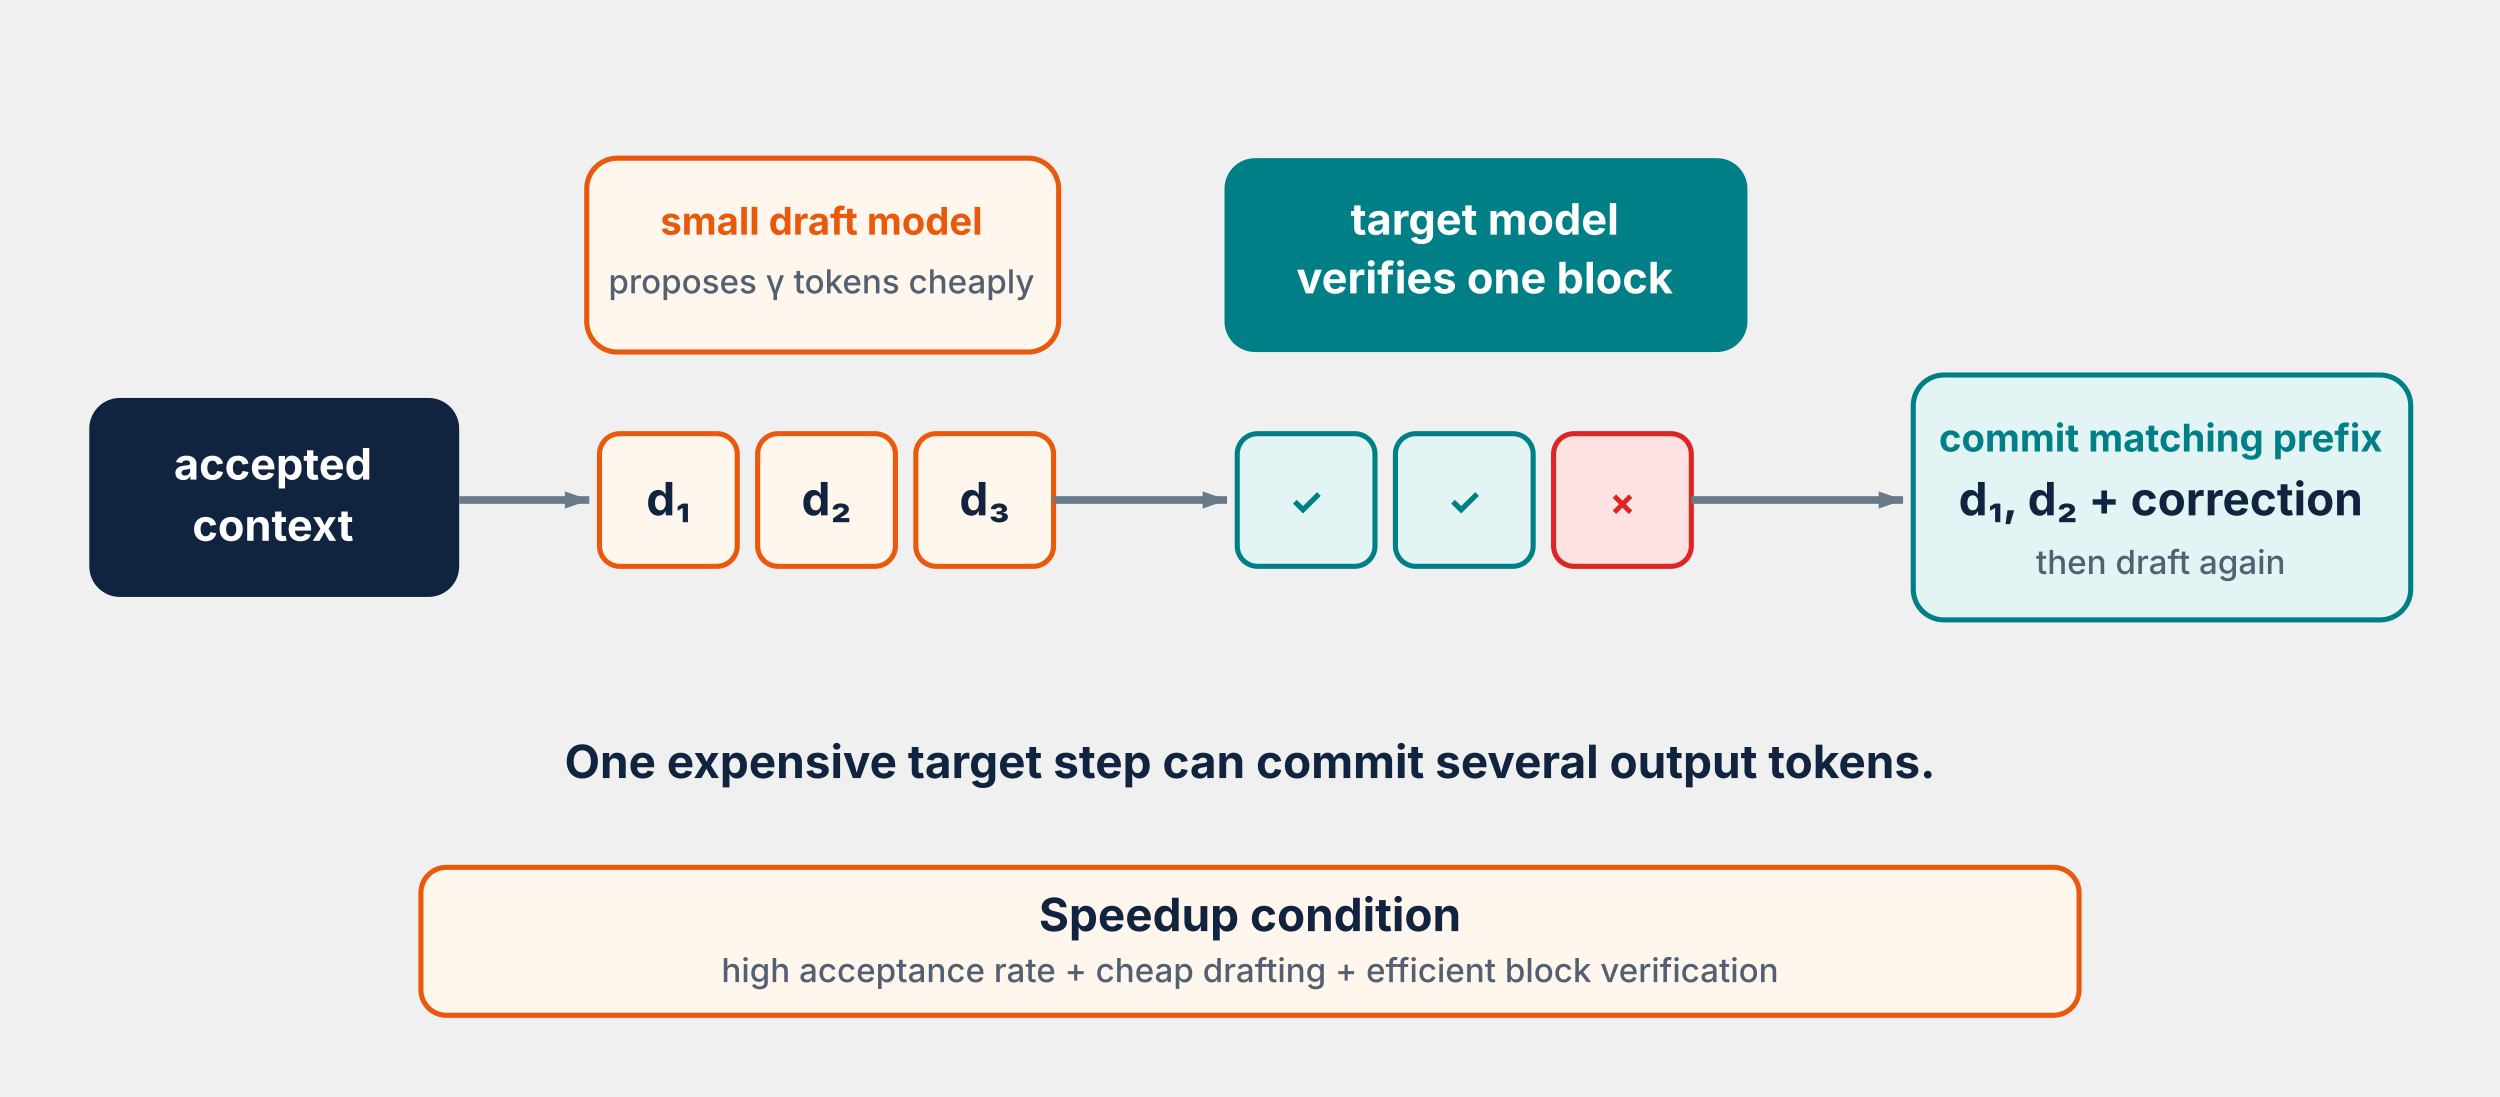
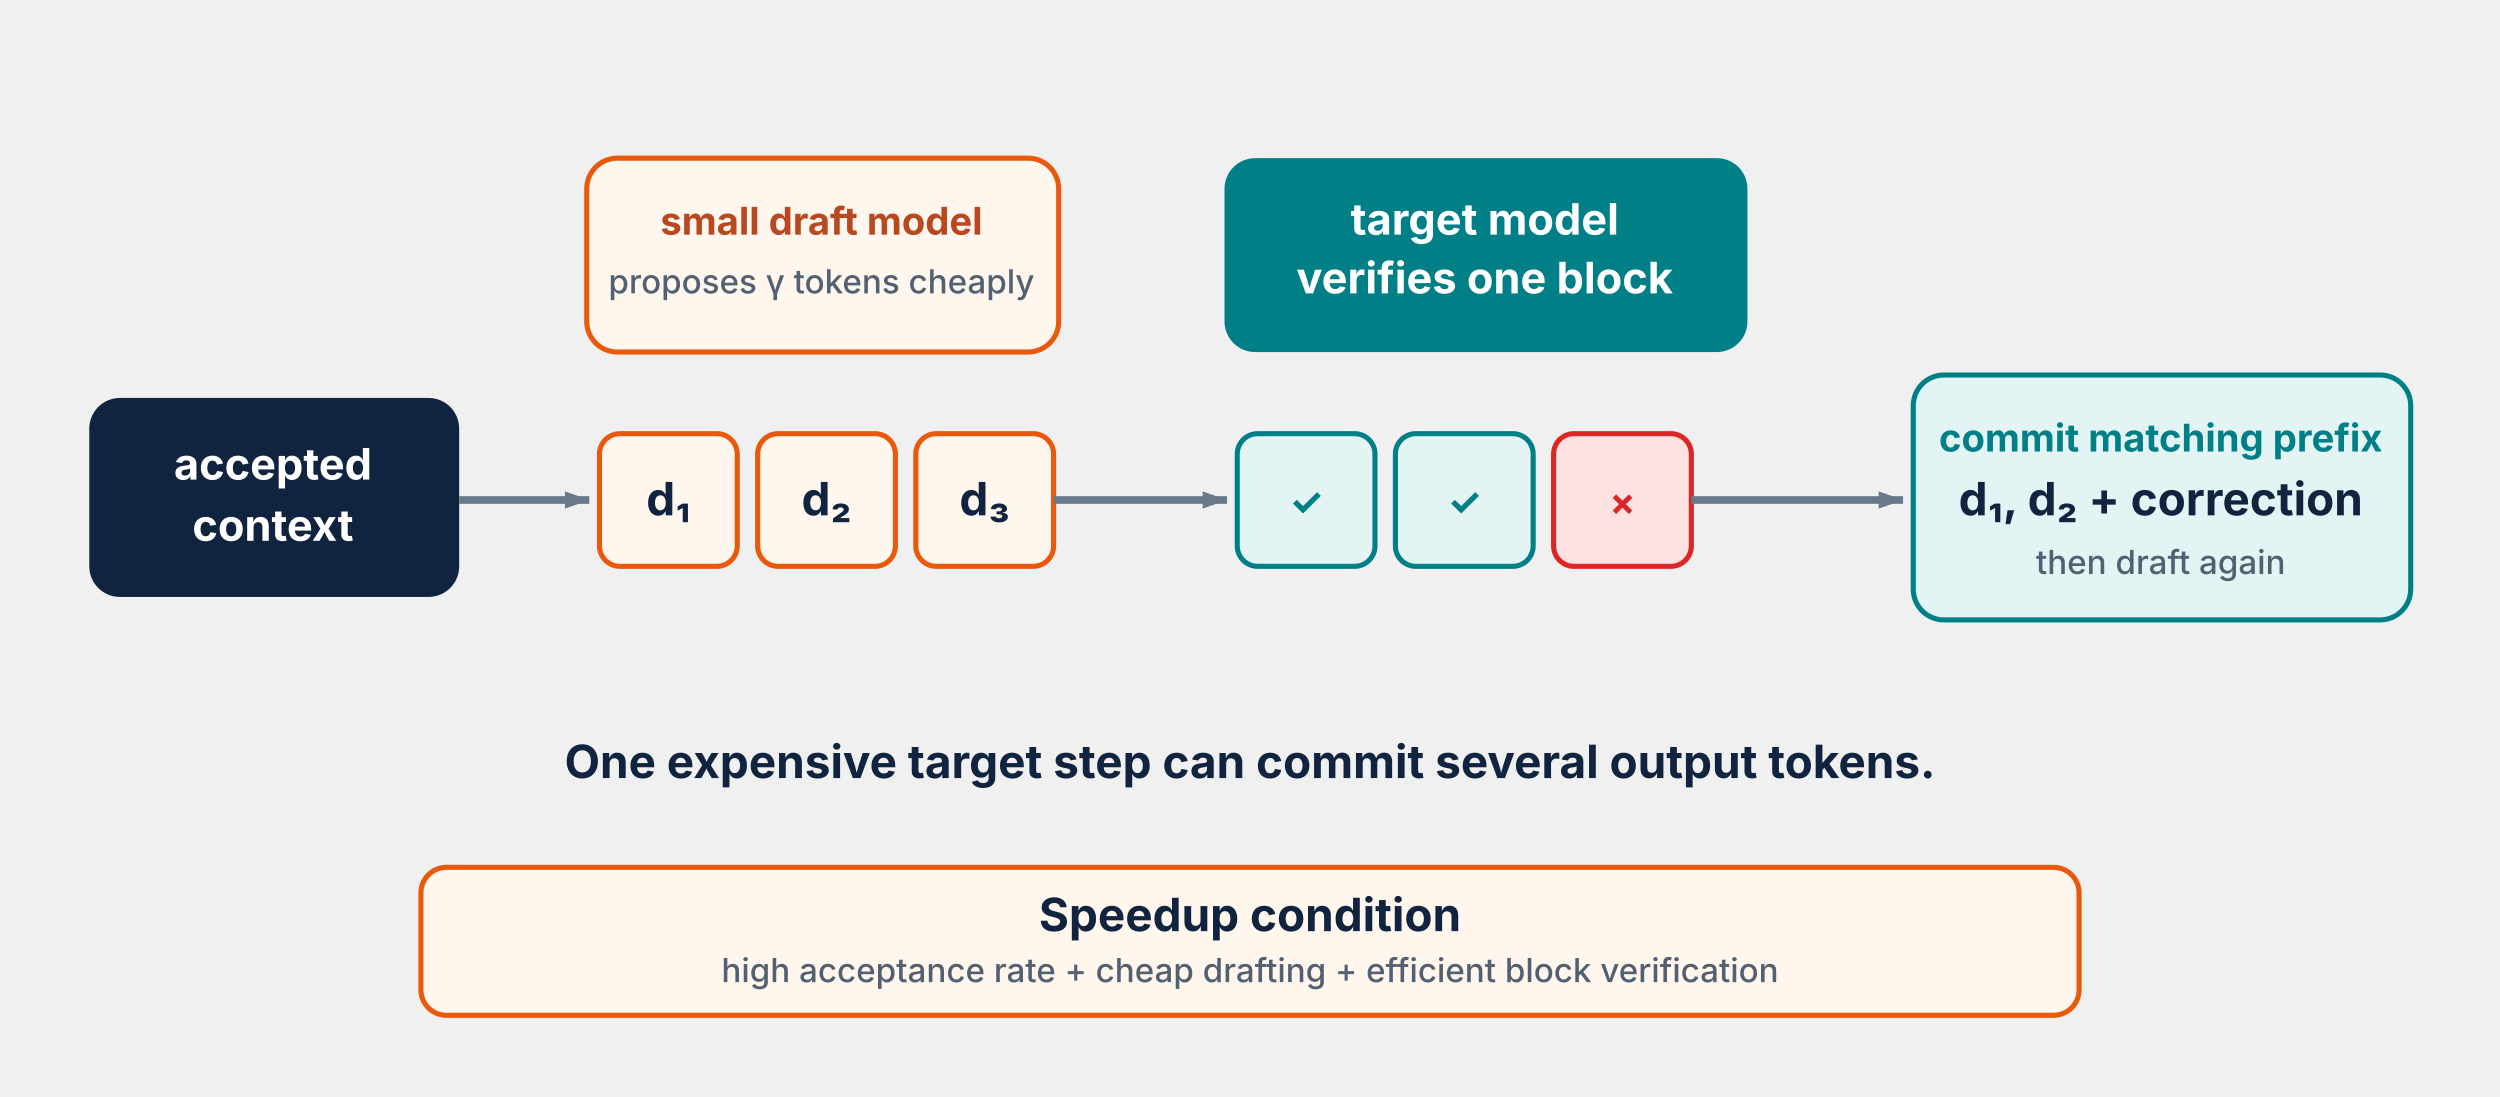
<svg xmlns="http://www.w3.org/2000/svg" viewBox="0 0 980 430" role="img" aria-labelledby="title desc">
  <defs>
    <marker id="arrow" viewBox="0 0 10 8" refX="8.5" refY="4" markerWidth="3.8" markerHeight="3.0" orient="auto">
      <path d="M0 1L8.5 4L0 7z" fill="#68798a" />
    </marker>
    <style>
-       text{font-family:Inter,ui-sans-serif,system-ui,-apple-system,BlinkMacSystemFont,"Segoe UI",sans-serif}.context{fill:#10233f}.draft{fill:#fff7ed;stroke:#ea580c;stroke-width:2}.accept{fill:#e2f4f4;stroke:#007f86;stroke-width:2}.reject{fill:#fee2e2;stroke:#dc2626;stroke-width:2}.target{fill:#007f86}.flow{stroke:#68798a;stroke-width:3;fill:none;marker-end:url(#arrow)}.label{fill:#10233f;font-size:18px;font-weight:750}.sub{fill:#526071;font-size:13px;font-weight:500}.inverse{fill:#fff;font-size:17px;font-weight:750}.orange{fill:#ea580c;font-size:15px;font-weight:750}.teal{fill:#007f86;font-size:15px;font-weight:750}.red{fill:#dc2626;font-size:15px;font-weight:750}
+       text{font-family:Inter,ui-sans-serif,system-ui,-apple-system,BlinkMacSystemFont,"Segoe UI",sans-serif}.context{fill:#10233f}.draft{fill:#fff7ed;stroke:#ea580c;stroke-width:2}.accept{fill:#e2f4f4;stroke:#007f86;stroke-width:2}.reject{fill:#fee2e2;stroke:#dc2626;stroke-width:2}.target{fill:#007f86}.flow{stroke:#68798a;stroke-width:3;fill:none;marker-end:url(#arrow)}.label{fill:#10233f;font-size:18px;font-weight:750}.sub{fill:#526071;font-size:13px;font-weight:500}.inverse{fill:#fff;font-size:17px;font-weight:750}.orange{fill:#b8481f;font-size:15px;font-weight:750}.teal{fill:#007f86;font-size:15px;font-weight:750}.red{fill:#dc2626;font-size:15px;font-weight:750}
      @media(prefers-color-scheme:dark){.draft{fill:#382015;stroke:#fb923c}.accept{fill:#173b40;stroke:#54d2d8}.reject{fill:#3f1d1d;stroke:#f87171}.target{fill:#225a60}.label{fill:#f3f7fa}.sub{fill:#9fb2c4}.orange{fill:#fb923c}.teal{fill:#54d2d8}.red{fill:#f87171}}
    </style>
  </defs>
  <rect class="context" x="35" y="156" width="145" height="78" rx="12" />
  <text class="inverse" x="107" y="188" text-anchor="middle">accepted</text>
  <text class="inverse" x="107" y="212" text-anchor="middle">context</text>
  <path class="flow" d="M180 196H231" />
  <rect class="draft" x="230" y="62" width="185" height="76" rx="12" />
  <text class="orange" x="322" y="92" text-anchor="middle">small draft model</text>
  <text class="sub" x="322" y="115" text-anchor="middle">proposes γ tokens cheaply</text>
  <g>
    <rect class="draft" x="235" y="170" width="54" height="52" rx="8" />
    <text class="label" x="262" y="202" text-anchor="middle">d₁</text>
    <rect class="draft" x="297" y="170" width="54" height="52" rx="8" />
    <text class="label" x="324" y="202" text-anchor="middle">d₂</text>
    <rect class="draft" x="359" y="170" width="54" height="52" rx="8" />
    <text class="label" x="386" y="202" text-anchor="middle">d₃</text>
  </g>
  <path class="flow" d="M413 196H481" />
  <rect class="target" x="480" y="62" width="205" height="76" rx="12" />
  <text class="inverse" x="582" y="92" text-anchor="middle">target model</text>
  <text class="inverse" x="582" y="115" text-anchor="middle">verifies one block</text>
  <g>
    <rect class="accept" x="485" y="170" width="54" height="52" rx="8" />
    <text class="teal" x="512" y="202" text-anchor="middle">✓</text>
    <rect class="accept" x="547" y="170" width="54" height="52" rx="8" />
    <text class="teal" x="574" y="202" text-anchor="middle">✓</text>
    <rect class="reject" x="609" y="170" width="54" height="52" rx="8" />
    <text class="red" x="636" y="202" text-anchor="middle">×</text>
  </g>
  <path class="flow" d="M663 196H746" />
  <rect class="accept" x="750" y="147" width="195" height="96" rx="12" />
  <text class="teal" x="847" y="177" text-anchor="middle">commit matching prefix</text>
  <text class="label" x="847" y="202" text-anchor="middle">d₁, d₂ + correction</text>
  <text class="sub" x="847" y="225" text-anchor="middle">then draft again</text>
  <text class="label" x="490" y="305" text-anchor="middle">One expensive target step can commit several output tokens.</text>
  <rect class="draft" x="165" y="340" width="650" height="58" rx="10" />
  <text class="label" x="490" y="365" text-anchor="middle">Speedup condition</text>
  <text class="sub" x="490" y="385" text-anchor="middle">high acceptance rate + cheap drafting + efficient block verification</text>
</svg>
